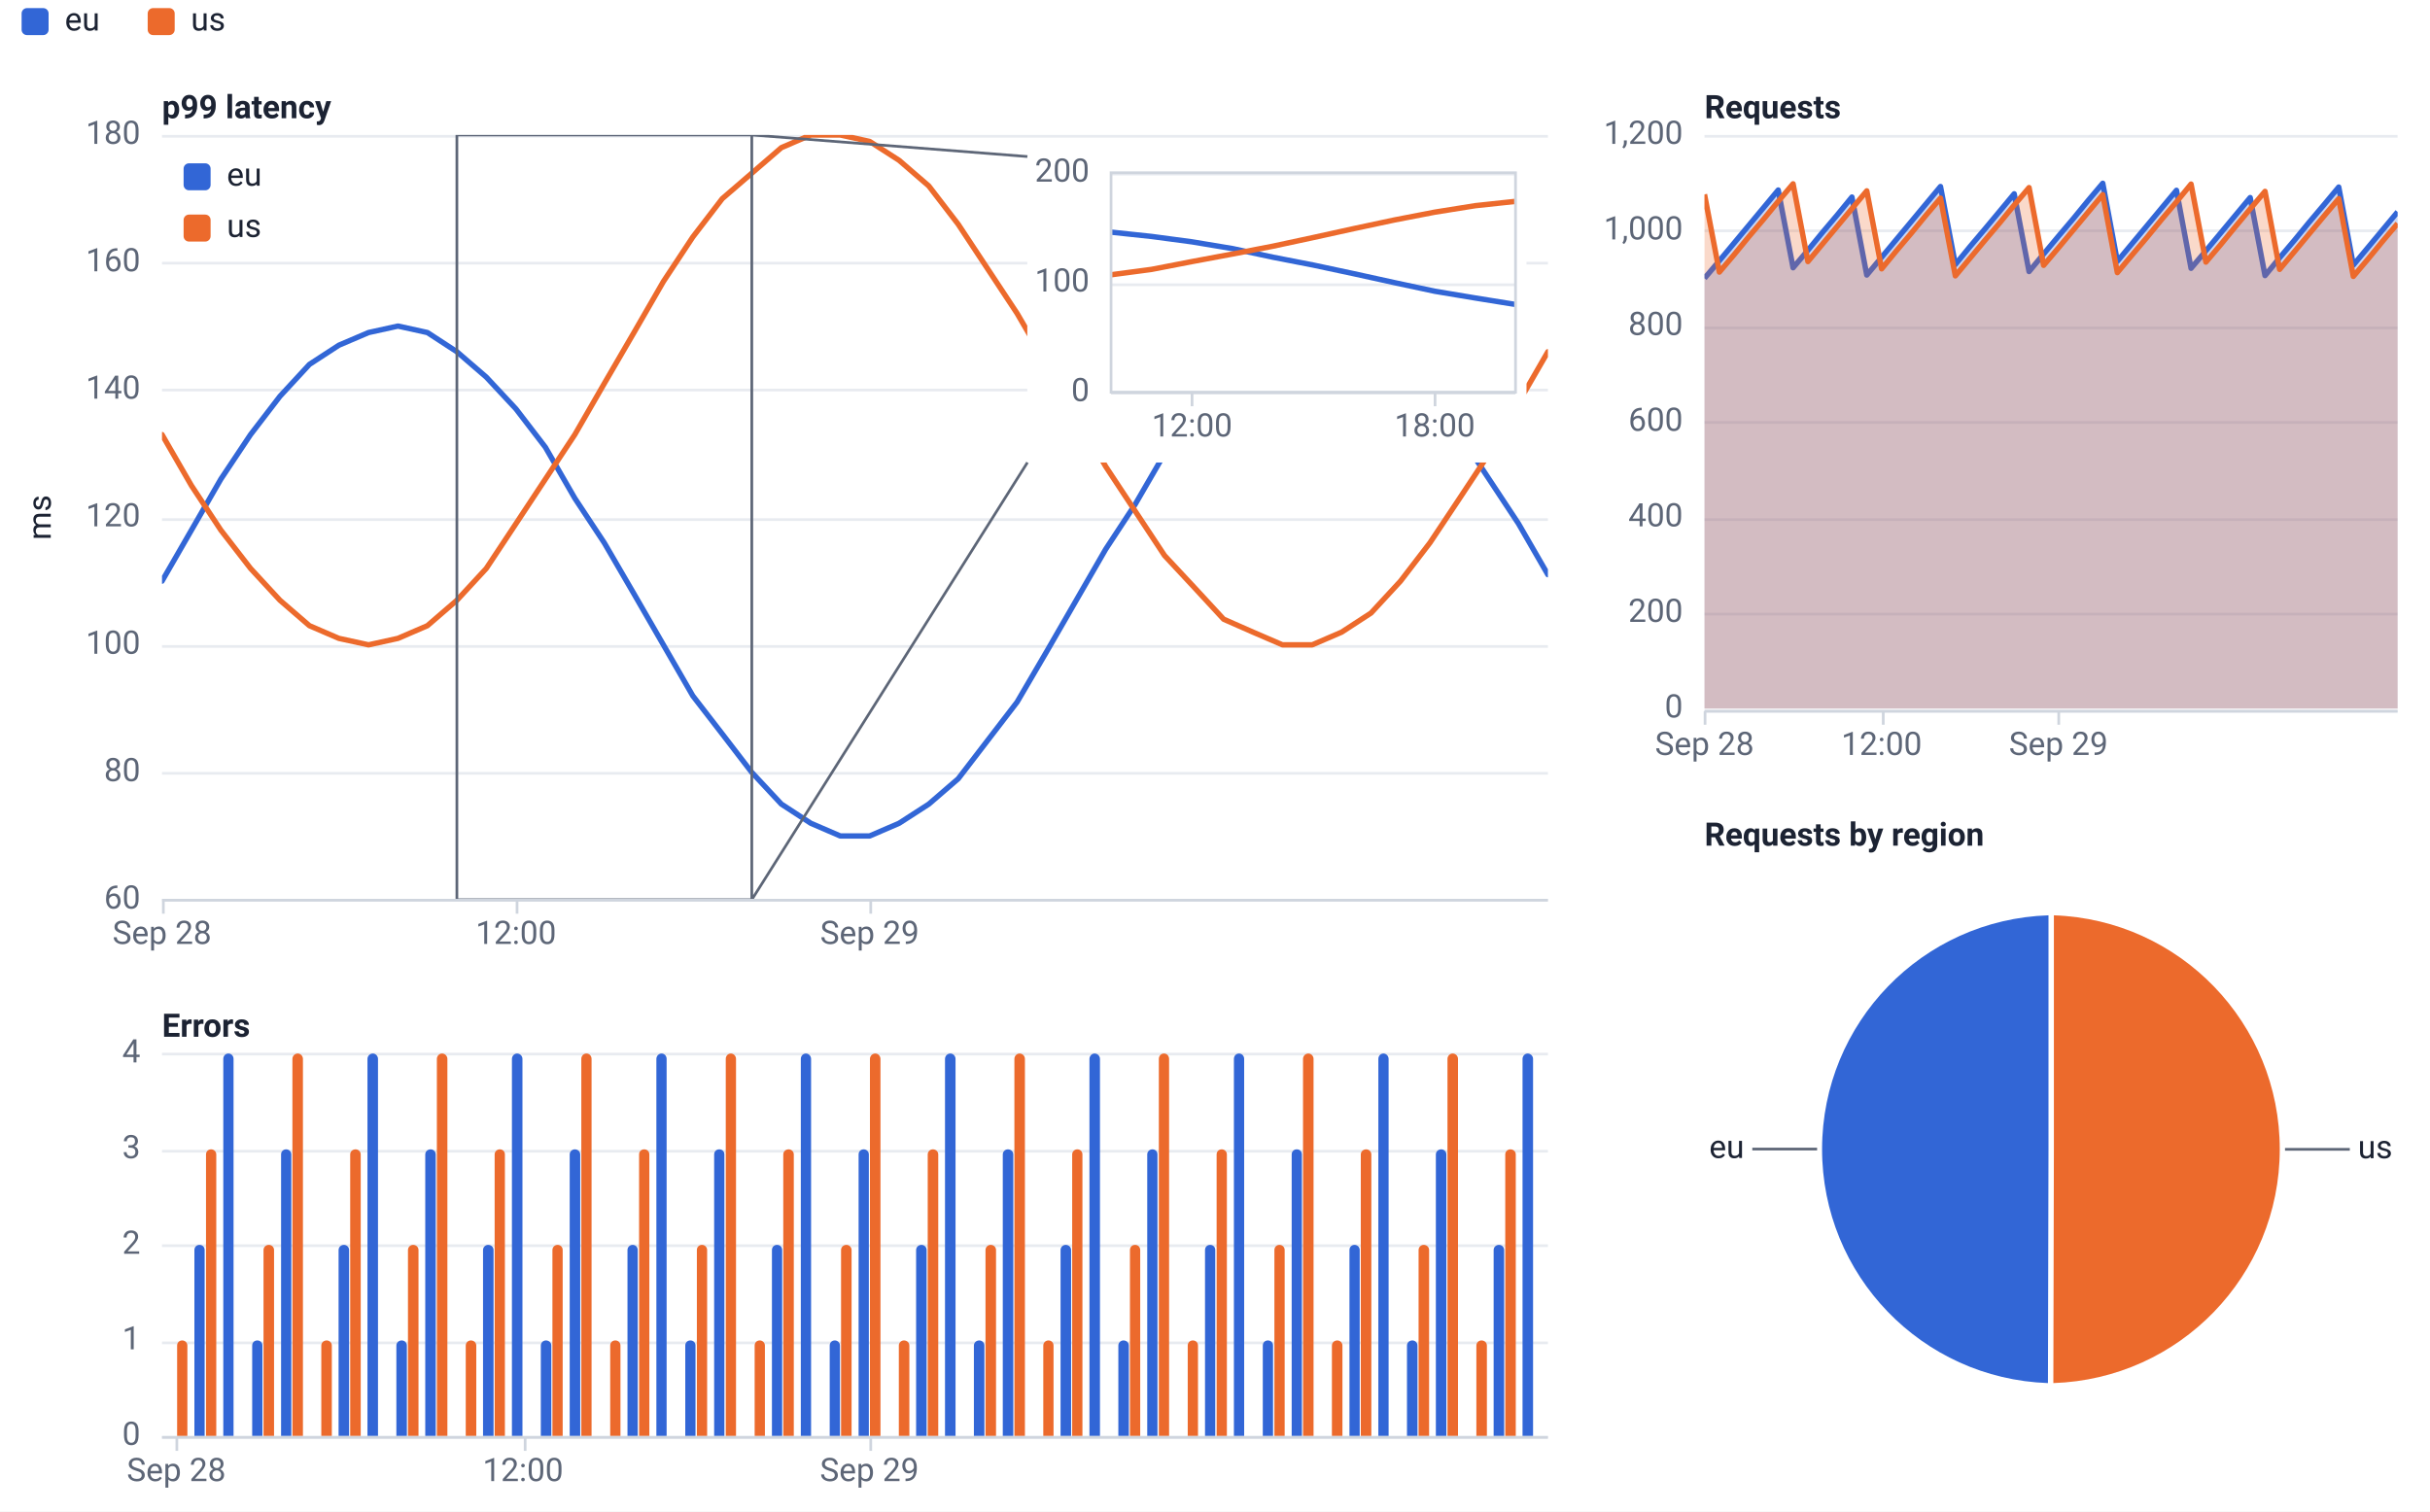
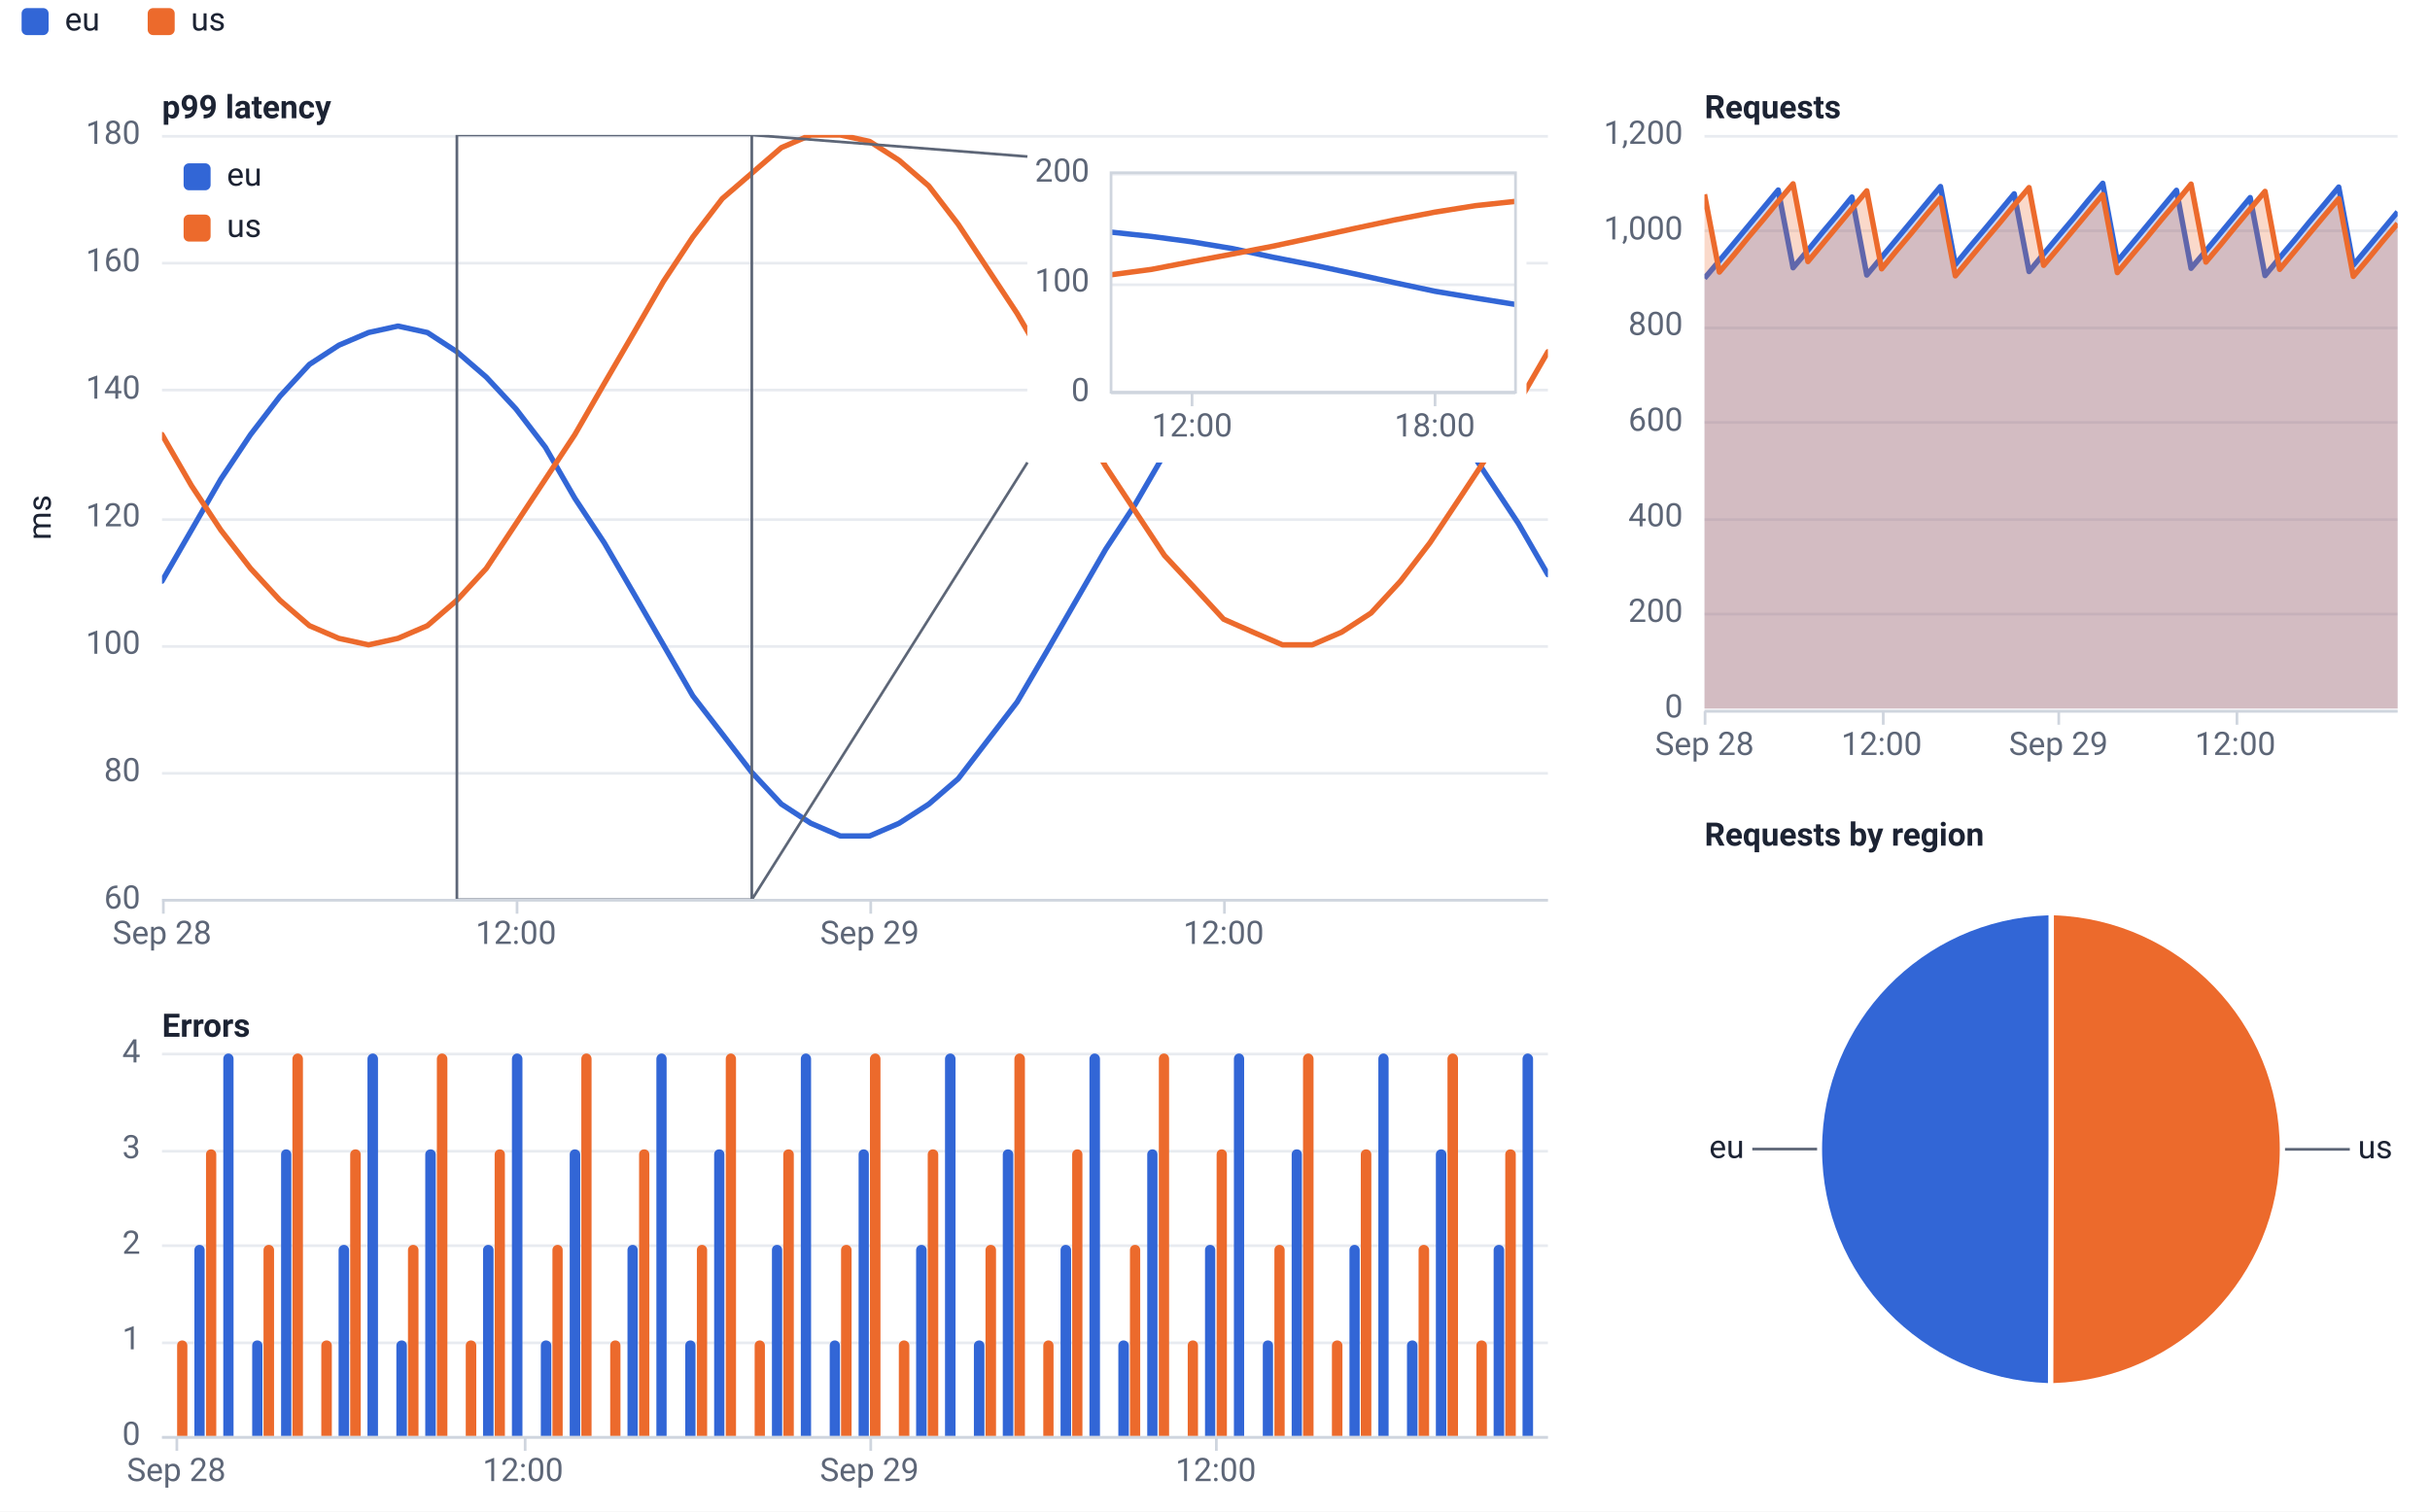
<svg xmlns="http://www.w3.org/2000/svg" width="900" height="560" viewBox="0 0 900 560" role="img" aria-labelledby="dashboard-desc" font-family="ui-sans-serif, system-ui, -apple-system, &quot;Segoe UI&quot;, Roboto, &quot;Helvetica Neue&quot;, Arial, sans-serif" font-size="12" fill="#5d6677" style="direction:ltr">
  <defs>
    <clipPath id="dashboard-clip-0">
      <rect x="60" y="50" width="513.3" height="8" />
      <rect x="60" y="58" width="320.5" height="113.3" />
      <rect x="565.3" y="58" width="8" height="113.3" />
      <rect x="60" y="171.3" width="513.3" height="162" />
    </clipPath>
    <clipPath id="dashboard-keep-0">
      <rect x="0" y="0" width="900" height="58" />
      <rect x="0" y="58" width="380.5" height="113.3" />
      <rect x="565.3" y="58" width="334.7" height="113.3" />
      <rect x="0" y="171.3" width="900" height="388.7" />
    </clipPath>
    <clipPath id="dashboard-clip-1">
      <rect x="411.5" y="64" width="149.8" height="81.3" />
    </clipPath>
    <clipPath id="dashboard-clip-2">
      <rect x="60" y="390.3" width="513.3" height="141.7" />
    </clipPath>
    <clipPath id="dashboard-clip-3">
      <rect x="631.3" y="50" width="256.7" height="212.5" />
    </clipPath>
    <clipPath id="dashboard-clip-4">
      <rect x="631.3" y="319.5" width="256.7" height="212.5" />
    </clipPath>
  </defs>
  <rect width="900" height="560" fill="#ffffff" />
  <path d="M60 333.5H573.3M60 286.5H573.3M60 239.5H573.3M60 192.5H573.3M60 144.5H380.5M565.3 144.5H573.3M60 97.5H380.5M565.3 97.5H573.3M60 50.5H573.3" stroke="#e8ebf0" fill="none" />
  <g clip-path="url(#dashboard-clip-0)">
    <path d="M60 215.3L70.9 196.4L81.8 177.5L92.8 161L103.7 146.8L114.6 135L125.5 127.9L136.5 123.2L147.4 120.8L158.3 123.2L169.2 130.3L180.1 139.7L191.1 151.5L202 165.7L212.9 184.6L223.8 201.1L234.8 220L245.7 238.9L256.6 257.8L267.5 271.9L278.4 286.1L289.4 297.9L300.3 305L311.2 309.7L322.1 309.7L333 305L344 297.9L354.9 288.5L365.8 274.3L376.7 260.1L387.7 241.3L398.6 222.4L409.5 203.5L420.4 186.9L431.3 168.1L442.3 153.9L453.2 139.7L464.1 130.3L475 123.2L486 120.8L496.9 120.8L507.8 125.6L518.7 135L529.6 146.8L540.6 161L551.5 177.5L562.4 194L573.3 212.9" fill="none" stroke="#3266d6" stroke-width="2" stroke-linejoin="round" stroke-linecap="round" />
    <path d="M60 161L70.9 179.9L81.8 196.4L92.8 210.6L103.7 222.4L114.6 231.8L125.5 236.5L136.5 238.9L147.4 236.5L158.3 231.8L169.2 222.4L180.1 210.6L191.1 194L202 177.5L212.9 161L223.8 142.1L234.8 123.2L245.7 104.3L256.6 87.8L267.5 73.6L278.4 64.2L289.4 54.7L300.3 50L311.2 50L322.1 52.4L333 59.4L344 68.9L354.9 83.1L365.8 99.6L376.7 116.1L387.7 135L398.6 153.9L409.5 172.8L420.4 189.3L431.3 205.8L442.3 217.6L453.2 229.4L464.1 234.2L475 238.9L486 238.9L496.9 234.2L507.8 227.1L518.7 215.3L529.6 201.1L540.6 184.6L551.5 168.1L562.4 149.2L573.3 130.3" fill="none" stroke="#ec6a2c" stroke-width="2" stroke-linejoin="round" stroke-linecap="round" />
    <path d="M169.22 50H278.44V333.333H169.22ZM278.44 50L380.533 58M278.44 333.333L380.533 171.333" fill="none" stroke="#5d6677" stroke-width="1" />
  </g>
  <path d="M60 532.5H573.3M60 497.5H573.3M60 461.5H573.3M60 426.5H573.3M60 390.5H573.3" stroke="#e8ebf0" fill="none" />
  <g clip-path="url(#dashboard-clip-2)">
    <path d="M61.3 532h3.8v0h-3.8ZM72 463.1C72 462 72.8 461.2 73.9 461.2L73.9 461.2C75 461.2 75.8 462 75.8 463.1L75.8 532L72 532ZM82.7 392.3C82.7 391.2 83.5 390.3 84.6 390.3L84.6 390.3C85.7 390.3 86.5 391.2 86.5 392.3L86.5 532L82.7 532ZM93.4 498.5C93.4 497.4 94.2 496.6 95.3 496.6L95.3 496.6C96.4 496.6 97.2 497.4 97.2 498.5L97.2 532L93.4 532ZM104.1 427.7C104.1 426.6 104.9 425.8 106 425.8L106 425.8C107 425.8 107.9 426.6 107.9 427.7L107.9 532L104.1 532ZM114.8 532h3.8v0h-3.8ZM125.4 463.1C125.4 462 126.3 461.2 127.4 461.2L127.4 461.2C128.4 461.2 129.3 462 129.3 463.1L129.3 532L125.4 532ZM136.1 392.3C136.1 391.2 137 390.3 138.1 390.3L138.1 390.3C139.1 390.3 140 391.2 140 392.3L140 532L136.1 532ZM146.8 498.5C146.8 497.4 147.7 496.6 148.8 496.6L148.8 496.6C149.8 496.6 150.7 497.4 150.7 498.5L150.7 532L146.8 532ZM157.5 427.7C157.5 426.6 158.4 425.8 159.5 425.8L159.5 425.8C160.5 425.8 161.4 426.6 161.4 427.7L161.4 532L157.5 532ZM168.2 532h3.8v0h-3.8ZM178.9 463.1C178.9 462 179.8 461.2 180.8 461.2L180.8 461.2C181.9 461.2 182.8 462 182.8 463.1L182.8 532L178.9 532ZM189.6 392.3C189.6 391.2 190.5 390.3 191.5 390.3L191.5 390.3C192.6 390.3 193.5 391.2 193.5 392.3L193.5 532L189.6 532ZM200.3 498.5C200.3 497.4 201.2 496.6 202.2 496.6L202.2 496.6C203.3 496.6 204.2 497.4 204.2 498.5L204.2 532L200.3 532ZM211 427.7C211 426.6 211.9 425.8 212.9 425.8L212.9 425.8C214 425.8 214.9 426.6 214.9 427.7L214.9 532L211 532ZM221.7 532h3.8v0h-3.8ZM232.4 463.1C232.4 462 233.3 461.2 234.3 461.2L234.3 461.2C235.4 461.2 236.2 462 236.2 463.1L236.2 532L232.4 532ZM243.1 392.3C243.1 391.2 244 390.3 245 390.3L245 390.3C246.1 390.3 246.9 391.2 246.9 392.3L246.9 532L243.1 532ZM253.8 498.5C253.8 497.4 254.6 496.6 255.7 496.6L255.7 496.6C256.8 496.6 257.6 497.4 257.6 498.5L257.6 532L253.8 532ZM264.5 427.7C264.5 426.6 265.3 425.8 266.4 425.8L266.4 425.8C267.5 425.8 268.3 426.6 268.3 427.7L268.3 532L264.5 532ZM275.2 532h3.8v0h-3.8ZM285.9 463.1C285.9 462 286.7 461.2 287.8 461.2L287.8 461.2C288.9 461.2 289.7 462 289.7 463.1L289.7 532L285.9 532ZM296.6 392.3C296.6 391.2 297.4 390.3 298.5 390.3L298.5 390.3C299.5 390.3 300.4 391.2 300.4 392.3L300.4 532L296.6 532ZM307.3 498.5C307.3 497.4 308.1 496.6 309.2 496.6L309.2 496.6C310.2 496.6 311.1 497.4 311.1 498.5L311.1 532L307.3 532ZM318 427.7C318 426.6 318.8 425.8 319.9 425.8L319.9 425.8C320.9 425.8 321.8 426.6 321.8 427.7L321.8 532L318 532ZM328.6 532h3.8v0h-3.8ZM339.3 463.1C339.3 462 340.2 461.2 341.3 461.2L341.3 461.2C342.3 461.2 343.2 462 343.2 463.1L343.2 532L339.3 532ZM350 392.3C350 391.2 350.9 390.3 352 390.3L352 390.3C353 390.3 353.9 391.2 353.9 392.3L353.9 532L350 532ZM360.7 498.5C360.7 497.4 361.6 496.6 362.7 496.6L362.7 496.6C363.7 496.6 364.6 497.4 364.6 498.5L364.6 532L360.7 532ZM371.4 427.7C371.4 426.6 372.3 425.8 373.3 425.8L373.3 425.8C374.4 425.8 375.3 426.6 375.3 427.7L375.3 532L371.4 532ZM382.1 532h3.8v0h-3.8ZM392.8 463.1C392.8 462 393.7 461.2 394.7 461.2L394.7 461.2C395.8 461.2 396.7 462 396.7 463.1L396.7 532L392.8 532ZM403.5 392.3C403.5 391.2 404.4 390.3 405.4 390.3L405.4 390.3C406.5 390.3 407.4 391.2 407.4 392.3L407.4 532L403.5 532ZM414.2 498.5C414.2 497.4 415.1 496.6 416.1 496.6L416.1 496.6C417.2 496.6 418.1 497.4 418.1 498.5L418.1 532L414.2 532ZM424.9 427.7C424.9 426.6 425.8 425.8 426.8 425.8L426.8 425.8C427.9 425.8 428.7 426.6 428.7 427.7L428.7 532L424.9 532ZM435.6 532h3.8v0h-3.8ZM446.3 463.1C446.3 462 447.1 461.2 448.2 461.2L448.2 461.2C449.3 461.2 450.1 462 450.1 463.1L450.1 532L446.3 532ZM457 392.3C457 391.2 457.8 390.3 458.9 390.3L458.9 390.3C460 390.3 460.8 391.2 460.8 392.3L460.8 532L457 532ZM467.7 498.5C467.7 497.4 468.5 496.6 469.6 496.6L469.6 496.6C470.7 496.6 471.5 497.4 471.5 498.5L471.5 532L467.7 532ZM478.4 427.7C478.4 426.6 479.2 425.8 480.3 425.8L480.3 425.8C481.4 425.8 482.2 426.6 482.2 427.7L482.2 532L478.4 532ZM489.1 532h3.8v0h-3.8ZM499.8 463.1C499.8 462 500.6 461.2 501.7 461.2L501.7 461.2C502.7 461.2 503.6 462 503.6 463.1L503.6 532L499.8 532ZM510.5 392.3C510.5 391.2 511.3 390.3 512.4 390.3L512.4 390.3C513.4 390.3 514.3 391.2 514.3 392.3L514.3 532L510.5 532ZM521.1 498.5C521.1 497.4 522 496.6 523.1 496.6L523.1 496.6C524.1 496.6 525 497.4 525 498.5L525 532L521.1 532ZM531.8 427.7C531.8 426.6 532.7 425.8 533.8 425.8L533.8 425.8C534.8 425.8 535.7 426.6 535.7 427.7L535.7 532L531.8 532ZM542.5 532h3.8v0h-3.8ZM553.2 463.1C553.2 462 554.1 461.2 555.2 461.2L555.2 461.2C556.2 461.2 557.1 462 557.1 463.1L557.1 532L553.2 532ZM563.9 392.3C563.9 391.2 564.8 390.3 565.8 390.3L565.8 390.3C566.9 390.3 567.8 391.2 567.8 392.3L567.8 532L563.9 532Z" fill="#3266d6" fill-opacity="1" />
    <path d="M65.6 498.5C65.6 497.4 66.4 496.6 67.5 496.6L67.5 496.6C68.5 496.6 69.4 497.4 69.4 498.5L69.4 532L65.6 532ZM76.3 427.7C76.3 426.6 77.1 425.8 78.2 425.8L78.2 425.8C79.2 425.8 80.1 426.6 80.1 427.7L80.1 532L76.3 532ZM86.9 532h3.8v0h-3.8ZM97.6 463.1C97.6 462 98.5 461.2 99.6 461.2L99.6 461.2C100.6 461.2 101.5 462 101.5 463.1L101.5 532L97.6 532ZM108.3 392.3C108.3 391.2 109.2 390.3 110.3 390.3L110.3 390.3C111.3 390.3 112.2 391.2 112.2 392.3L112.2 532L108.3 532ZM119 498.5C119 497.4 119.9 496.6 121 496.6L121 496.6C122 496.6 122.9 497.4 122.9 498.5L122.9 532L119 532ZM129.7 427.7C129.7 426.6 130.6 425.8 131.7 425.8L131.7 425.8C132.7 425.8 133.6 426.6 133.6 427.7L133.6 532L129.7 532ZM140.4 532h3.8v0h-3.8ZM151.1 463.1C151.1 462 152 461.2 153 461.2L153 461.2C154.1 461.2 155 462 155 463.1L155 532L151.1 532ZM161.8 392.3C161.8 391.2 162.7 390.3 163.7 390.3L163.7 390.3C164.8 390.3 165.7 391.2 165.7 392.3L165.7 532L161.8 532ZM172.5 498.5C172.5 497.4 173.4 496.6 174.4 496.6L174.4 496.6C175.5 496.6 176.4 497.4 176.4 498.5L176.4 532L172.5 532ZM183.2 427.7C183.2 426.6 184.1 425.8 185.1 425.8L185.1 425.8C186.2 425.8 187 426.6 187 427.7L187 532L183.2 532ZM193.9 532h3.8v0h-3.8ZM204.6 463.1C204.6 462 205.5 461.2 206.5 461.2L206.5 461.2C207.6 461.2 208.4 462 208.4 463.1L208.4 532L204.6 532ZM215.3 392.3C215.3 391.2 216.1 390.3 217.2 390.3L217.2 390.3C218.3 390.3 219.1 391.2 219.1 392.3L219.1 532L215.3 532ZM226 498.5C226 497.4 226.8 496.6 227.9 496.6L227.9 496.6C229 496.6 229.8 497.4 229.8 498.5L229.8 532L226 532ZM236.7 427.7C236.7 426.6 237.5 425.8 238.6 425.8L238.6 425.8C239.7 425.8 240.5 426.6 240.5 427.7L240.5 532L236.7 532ZM247.4 532h3.8v0h-3.8ZM258.1 463.1C258.1 462 258.9 461.2 260 461.2L260 461.2C261 461.2 261.9 462 261.9 463.1L261.9 532L258.1 532ZM268.8 392.3C268.8 391.2 269.6 390.3 270.7 390.3L270.7 390.3C271.7 390.3 272.6 391.2 272.6 392.3L272.6 532L268.8 532ZM279.5 498.5C279.5 497.4 280.3 496.6 281.4 496.6L281.4 496.6C282.4 496.6 283.3 497.4 283.3 498.5L283.3 532L279.5 532ZM290.1 427.7C290.1 426.6 291 425.8 292.1 425.8L292.1 425.8C293.1 425.8 294 426.6 294 427.7L294 532L290.1 532ZM300.8 532h3.8v0h-3.8ZM311.5 463.1C311.5 462 312.4 461.2 313.5 461.2L313.5 461.2C314.5 461.2 315.4 462 315.4 463.1L315.4 532L311.5 532ZM322.2 392.3C322.2 391.2 323.1 390.3 324.2 390.3L324.2 390.3C325.2 390.3 326.1 391.2 326.1 392.3L326.1 532L322.2 532ZM332.9 498.5C332.9 497.4 333.8 496.6 334.8 496.6L334.8 496.6C335.9 496.6 336.8 497.4 336.8 498.5L336.8 532L332.9 532ZM343.6 427.7C343.6 426.6 344.5 425.8 345.5 425.8L345.5 425.8C346.6 425.8 347.5 426.6 347.5 427.7L347.5 532L343.6 532ZM354.3 532h3.8v0h-3.8ZM365 463.1C365 462 365.9 461.2 366.9 461.2L366.9 461.2C368 461.2 368.9 462 368.9 463.1L368.9 532L365 532ZM375.7 392.3C375.7 391.2 376.6 390.3 377.6 390.3L377.6 390.3C378.7 390.3 379.6 391.2 379.6 392.3L379.6 532L375.7 532ZM386.4 498.5C386.4 497.4 387.3 496.6 388.3 496.6L388.3 496.6C389.4 496.6 390.2 497.4 390.2 498.5L390.2 532L386.4 532ZM397.1 427.7C397.1 426.6 398 425.8 399 425.8L399 425.8C400.1 425.8 400.9 426.6 400.9 427.7L400.9 532L397.1 532ZM407.8 532h3.8v0h-3.8ZM418.5 463.1C418.5 462 419.3 461.2 420.4 461.2L420.4 461.2C421.5 461.2 422.3 462 422.3 463.1L422.3 532L418.5 532ZM429.2 392.3C429.2 391.2 430 390.3 431.1 390.3L431.1 390.3C432.2 390.3 433 391.2 433 392.3L433 532L429.2 532ZM439.9 498.5C439.9 497.4 440.7 496.6 441.8 496.6L441.8 496.6C442.9 496.6 443.7 497.4 443.7 498.5L443.7 532L439.9 532ZM450.6 427.7C450.6 426.6 451.4 425.8 452.5 425.8L452.5 425.8C453.5 425.8 454.4 426.6 454.4 427.7L454.4 532L450.6 532ZM461.3 532h3.8v0h-3.8ZM472 463.1C472 462 472.8 461.2 473.9 461.2L473.9 461.2C474.9 461.2 475.8 462 475.8 463.1L475.8 532L472 532ZM482.6 392.3C482.6 391.2 483.5 390.3 484.6 390.3L484.6 390.3C485.6 390.3 486.5 391.2 486.5 392.3L486.5 532L482.6 532ZM493.3 498.5C493.3 497.4 494.2 496.6 495.3 496.6L495.3 496.6C496.3 496.6 497.2 497.4 497.2 498.5L497.2 532L493.3 532ZM504 427.7C504 426.6 504.9 425.8 506 425.8L506 425.8C507 425.8 507.9 426.6 507.9 427.7L507.9 532L504 532ZM514.7 532h3.8v0h-3.8ZM525.4 463.1C525.4 462 526.3 461.2 527.3 461.2L527.3 461.2C528.4 461.2 529.3 462 529.3 463.1L529.3 532L525.4 532ZM536.1 392.3C536.1 391.2 537 390.3 538 390.3L538 390.3C539.1 390.3 540 391.2 540 392.3L540 532L536.1 532ZM546.8 498.5C546.8 497.4 547.7 496.6 548.7 496.6L548.7 496.6C549.8 496.6 550.7 497.4 550.7 498.5L550.7 532L546.8 532ZM557.5 427.7C557.5 426.6 558.4 425.8 559.4 425.8L559.4 425.8C560.5 425.8 561.4 426.6 561.4 427.7L561.4 532L557.5 532ZM568.2 532h3.8v0h-3.8Z" fill="#ec6a2c" fill-opacity="1" />
  </g>
  <path d="M631.3 263.5H888M631.3 227.5H888M631.3 192.5H888M631.3 156.5H888M631.3 121.5H888M631.3 85.5H888M631.3 50.5H888" stroke="#e8ebf0" fill="none" />
  <g clip-path="url(#dashboard-clip-3)">
    <path d="M631.3 103.1L636.8 96.6L642.3 90L647.7 83.5L653.2 76.9L658.6 70.4L664.1 99.2L669.6 92.7L675 86.1L680.5 79.6L685.9 73L691.4 101.9L696.9 95.3L702.3 88.8L707.8 82.2L713.2 75.7L718.7 69.1L724.2 98L729.6 91.4L735.1 84.9L740.6 78.3L746 71.8L751.5 100.6L756.9 94.1L762.4 87.5L767.9 81L773.3 74.4L778.8 67.9L784.2 96.8L789.7 90.2L795.2 83.6L800.6 77.1L806.1 70.5L811.5 99.4L817 92.9L822.5 86.3L827.9 79.8L833.4 73.2L838.9 102.1L844.3 95.5L849.8 89L855.2 82.4L860.7 75.9L866.2 69.3L871.6 98.2L877.1 91.6L882.5 85.1L888 78.5L888 262.5L631.3 262.5Z" fill="#3266d6" fill-opacity="0.25" stroke="none" />
    <path d="M631.3 103.1L636.8 96.6L642.3 90L647.7 83.5L653.2 76.9L658.6 70.4L664.1 99.2L669.6 92.7L675 86.1L680.5 79.6L685.9 73L691.4 101.9L696.9 95.3L702.3 88.8L707.8 82.2L713.2 75.7L718.7 69.1L724.2 98L729.6 91.4L735.1 84.9L740.6 78.3L746 71.8L751.5 100.6L756.9 94.1L762.4 87.5L767.9 81L773.3 74.4L778.8 67.9L784.2 96.8L789.7 90.2L795.2 83.6L800.6 77.1L806.1 70.5L811.5 99.4L817 92.9L822.5 86.3L827.9 79.8L833.4 73.2L838.9 102.1L844.3 95.5L849.8 89L855.2 82.4L860.7 75.9L866.2 69.3L871.6 98.2L877.1 91.6L882.5 85.1L888 78.5" fill="none" stroke="#3266d6" stroke-width="2" stroke-linejoin="round" />
    <path d="M631.3 72L636.8 100.8L642.3 94.3L647.7 87.7L653.2 81.2L658.6 74.6L664.1 68.1L669.6 96.9L675 90.4L680.5 83.8L685.9 77.3L691.4 70.7L696.9 99.6L702.3 93L707.8 86.5L713.2 79.9L718.7 73.4L724.2 102.2L729.6 95.7L735.1 89.1L740.6 82.6L746 76L751.5 69.5L756.9 98.3L762.4 91.8L767.9 85.2L773.3 78.7L778.8 72.1L784.2 101L789.7 94.4L795.2 87.9L800.6 81.3L806.1 74.8L811.5 68.2L817 97.1L822.5 90.6L827.9 84L833.4 77.4L838.9 70.9L844.3 99.8L849.8 93.2L855.2 86.7L860.7 80.1L866.2 73.6L871.6 102.4L877.1 95.9L882.5 89.3L888 82.8L888 262.5L631.3 262.5Z" fill="#ec6a2c" fill-opacity="0.25" stroke="none" />
    <path d="M631.3 72L636.8 100.8L642.3 94.3L647.7 87.7L653.2 81.2L658.6 74.6L664.1 68.1L669.6 96.9L675 90.4L680.5 83.8L685.9 77.3L691.4 70.7L696.9 99.6L702.3 93L707.8 86.5L713.2 79.9L718.7 73.4L724.2 102.2L729.6 95.7L735.1 89.1L740.6 82.6L746 76L751.5 69.5L756.9 98.3L762.4 91.8L767.9 85.2L773.3 78.7L778.8 72.1L784.2 101L789.7 94.4L795.2 87.9L800.6 81.3L806.1 74.8L811.5 68.2L817 97.1L822.5 90.6L827.9 84L833.4 77.4L838.9 70.9L844.3 99.8L849.8 93.2L855.2 86.7L860.7 80.1L866.2 73.6L871.6 102.4L877.1 95.9L882.5 89.3L888 82.8" fill="none" stroke="#ec6a2c" stroke-width="2" stroke-linejoin="round" />
  </g>
  <g clip-path="url(#dashboard-clip-4)">
    <path d="M760.7 339.1A86.7 86.7 0 0 1 760.5 512.4L760.7 425.8A1 1 0 0 0 760.7 425.7Z" fill="#ec6a2c" fill-opacity="1" />
    <path d="M758.5 512.4A86.7 86.7 0 0 1 758.7 339.1L758.7 425.7A1 1 0 0 0 758.7 425.7Z" fill="#3266d6" fill-opacity="1" />
    <path d="M846.3 425.8L856.3 425.8M856.3 425.8L856.3 425.8M856.3 425.8L856.3 425.8M856.3 425.8L870.3 425.8M673 425.7L663 425.7M663 425.7L663 425.7M663 425.7L663 425.7M663 425.7L649 425.7" fill="none" stroke="#5d6677" stroke-width="1" />
  </g>
  <g fill="#1c2333" text-anchor="start">
    <text x="873.3" y="425.8" dominant-baseline="middle">us</text>
  </g>
  <g fill="#1c2333" text-anchor="end">
    <text x="646" y="425.7" dominant-baseline="middle">eu</text>
  </g>
  <rect x="380.5" y="58" width="184.8" height="113.3" fill="#ffffff" />
  <path d="M411.5 145.5H561.3M411.5 105.5H561.3M411.5 64.5H561.3" stroke="#e8ebf0" fill="none" />
  <g clip-path="url(#dashboard-clip-1)">
    <path d="M396.6 84.7L411.5 86L426.5 87.6L441.5 89.6L456.5 92.1L471.5 95.3L486.4 98.2L501.4 101.4L516.4 104.7L531.4 107.9L546.4 110.4L561.3 112.8L576.3 114.8" fill="none" stroke="#3266d6" stroke-width="2" stroke-linejoin="round" stroke-linecap="round" />
    <path d="M396.6 103.4L411.5 101.8L426.5 99.8L441.5 96.9L456.5 94.1L471.5 91.2L486.4 88L501.4 84.7L516.4 81.5L531.4 78.6L546.4 76.2L561.3 74.6L576.3 72.9" fill="none" stroke="#ec6a2c" stroke-width="2" stroke-linejoin="round" stroke-linecap="round" />
  </g>
  <g style="font-variant-numeric:tabular-nums">
-     <path d="M60 333.5H573.3M60.5 333.5V338.5M191.5 333.5V338.5M322.5 333.5V338.5" stroke="#cfd5de" fill="none" />
+     <path d="M60 333.5H573.3M60.5 333.5V338.5M191.5 333.5V338.5M322.5 333.5V338.5M453.5 333.5V338.5" stroke="#cfd5de" fill="none" />
    <text x="60" y="341.5" text-anchor="middle" dominant-baseline="hanging">Sep 28</text>
    <text x="191.1" y="341.5" text-anchor="middle" dominant-baseline="hanging">12:00</text>
    <text x="322.1" y="341.5" text-anchor="middle" dominant-baseline="hanging">Sep 29</text>
+     <text x="453.2" y="341.5" text-anchor="middle" dominant-baseline="hanging">12:00</text>
    <text x="52" y="333.3" text-anchor="end" dominant-baseline="middle">60</text>
    <text x="52" y="286.1" text-anchor="end" dominant-baseline="middle">80</text>
    <text x="52" y="238.9" text-anchor="end" dominant-baseline="middle">100</text>
    <text x="52" y="191.7" text-anchor="end" dominant-baseline="middle">120</text>
    <text x="52" y="144.4" text-anchor="end" dominant-baseline="middle">140</text>
    <text x="52" y="97.2" text-anchor="end" dominant-baseline="middle">160</text>
    <text x="52" y="50" text-anchor="end" dominant-baseline="middle">180</text>
    <text x="15.5" y="191.7" text-anchor="middle" dominant-baseline="middle" fill="#1c2333" transform="rotate(-90 15.5 191.7)">ms</text>
    <path d="M411.5 145.5H561.3M441.5 145.5V150.5M531.5 145.5V150.5" stroke="#cfd5de" fill="none" />
    <text x="441.5" y="153.5" text-anchor="middle" dominant-baseline="hanging">12:00</text>
    <text x="531.4" y="153.5" text-anchor="middle" dominant-baseline="hanging">18:00</text>
    <text x="403.5" y="145.3" text-anchor="end" dominant-baseline="middle">0</text>
    <text x="403.5" y="104.7" text-anchor="end" dominant-baseline="middle">100</text>
    <text x="403.5" y="64" text-anchor="end" dominant-baseline="middle">200</text>
    <rect x="411.5" y="64" width="149.8" height="81.3" fill="none" stroke="#cfd5de" />
-     <path d="M60 532.5H573.3M65.5 532.5V537.5M194.5 532.5V537.5M322.5 532.5V537.5" stroke="#cfd5de" fill="none" />
+     <path d="M60 532.5H573.3M65.5 532.5V537.5M194.5 532.5V537.5M322.5 532.5V537.5M450.5 532.5V537.5" stroke="#cfd5de" fill="none" />
    <text x="65.3" y="540.5" text-anchor="middle" dominant-baseline="hanging">Sep 28</text>
    <text x="193.7" y="540.5" text-anchor="middle" dominant-baseline="hanging">12:00</text>
    <text x="322" y="540.5" text-anchor="middle" dominant-baseline="hanging">Sep 29</text>
+     <text x="450.3" y="540.5" text-anchor="middle" dominant-baseline="hanging">12:00</text>
    <text x="52" y="532" text-anchor="end" dominant-baseline="middle">0</text>
    <text x="52" y="496.6" text-anchor="end" dominant-baseline="middle">1</text>
    <text x="52" y="461.2" text-anchor="end" dominant-baseline="middle">2</text>
    <text x="52" y="425.8" text-anchor="end" dominant-baseline="middle">3</text>
    <text x="52" y="390.3" text-anchor="end" dominant-baseline="middle">4</text>
-     <path d="M631.3 263.5H888M631.5 263.5V268.5M697.5 263.5V268.5M762.5 263.5V268.5" stroke="#cfd5de" fill="none" />
+     <path d="M631.3 263.5H888M631.5 263.5V268.5M697.5 263.5V268.5M762.5 263.5V268.5M828.5 263.5V268.5" stroke="#cfd5de" fill="none" />
    <text x="631.3" y="271.5" text-anchor="middle" dominant-baseline="hanging">Sep 28</text>
    <text x="696.9" y="271.5" text-anchor="middle" dominant-baseline="hanging">12:00</text>
    <text x="762.4" y="271.5" text-anchor="middle" dominant-baseline="hanging">Sep 29</text>
+     <text x="827.9" y="271.5" text-anchor="middle" dominant-baseline="hanging">12:00</text>
    <text x="623.3" y="262.5" text-anchor="end" dominant-baseline="middle">0</text>
    <text x="623.3" y="227.1" text-anchor="end" dominant-baseline="middle">200</text>
    <text x="623.3" y="191.7" text-anchor="end" dominant-baseline="middle">400</text>
    <text x="623.3" y="156.3" text-anchor="end" dominant-baseline="middle">600</text>
    <text x="623.3" y="120.8" text-anchor="end" dominant-baseline="middle">800</text>
    <text x="623.3" y="85.4" text-anchor="end" dominant-baseline="middle">1,000</text>
    <text x="623.3" y="50" text-anchor="end" dominant-baseline="middle">1,200</text>
  </g>
  <text x="60" y="40.5" dominant-baseline="middle" font-weight="600" fill="#1c2333">p99 latency</text>
  <text x="60" y="380.8" dominant-baseline="middle" font-weight="600" fill="#1c2333">Errors</text>
  <text x="631.3" y="40.5" dominant-baseline="middle" font-weight="600" fill="#1c2333">Requests</text>
  <text x="631.3" y="310" dominant-baseline="middle" font-weight="600" fill="#1c2333">Requests by region</text>
  <rect x="8" y="3" width="10" height="10" rx="2" fill="#3266d6" />
  <text x="24" y="8" dominant-baseline="middle" fill="#1c2333">eu</text>
  <rect x="54.7" y="3" width="10" height="10" rx="2" fill="#ec6a2c" />
  <text x="70.7" y="8" dominant-baseline="middle" fill="#1c2333">us</text>
  <rect x="68" y="60.5" width="10" height="10" rx="2" fill="#3266d6" />
  <text x="84" y="65.5" dominant-baseline="middle" fill="#1c2333">eu</text>
  <rect x="68" y="79.5" width="10" height="10" rx="2" fill="#ec6a2c" />
  <text x="84" y="84.5" dominant-baseline="middle" fill="#1c2333">us</text>
</svg>
